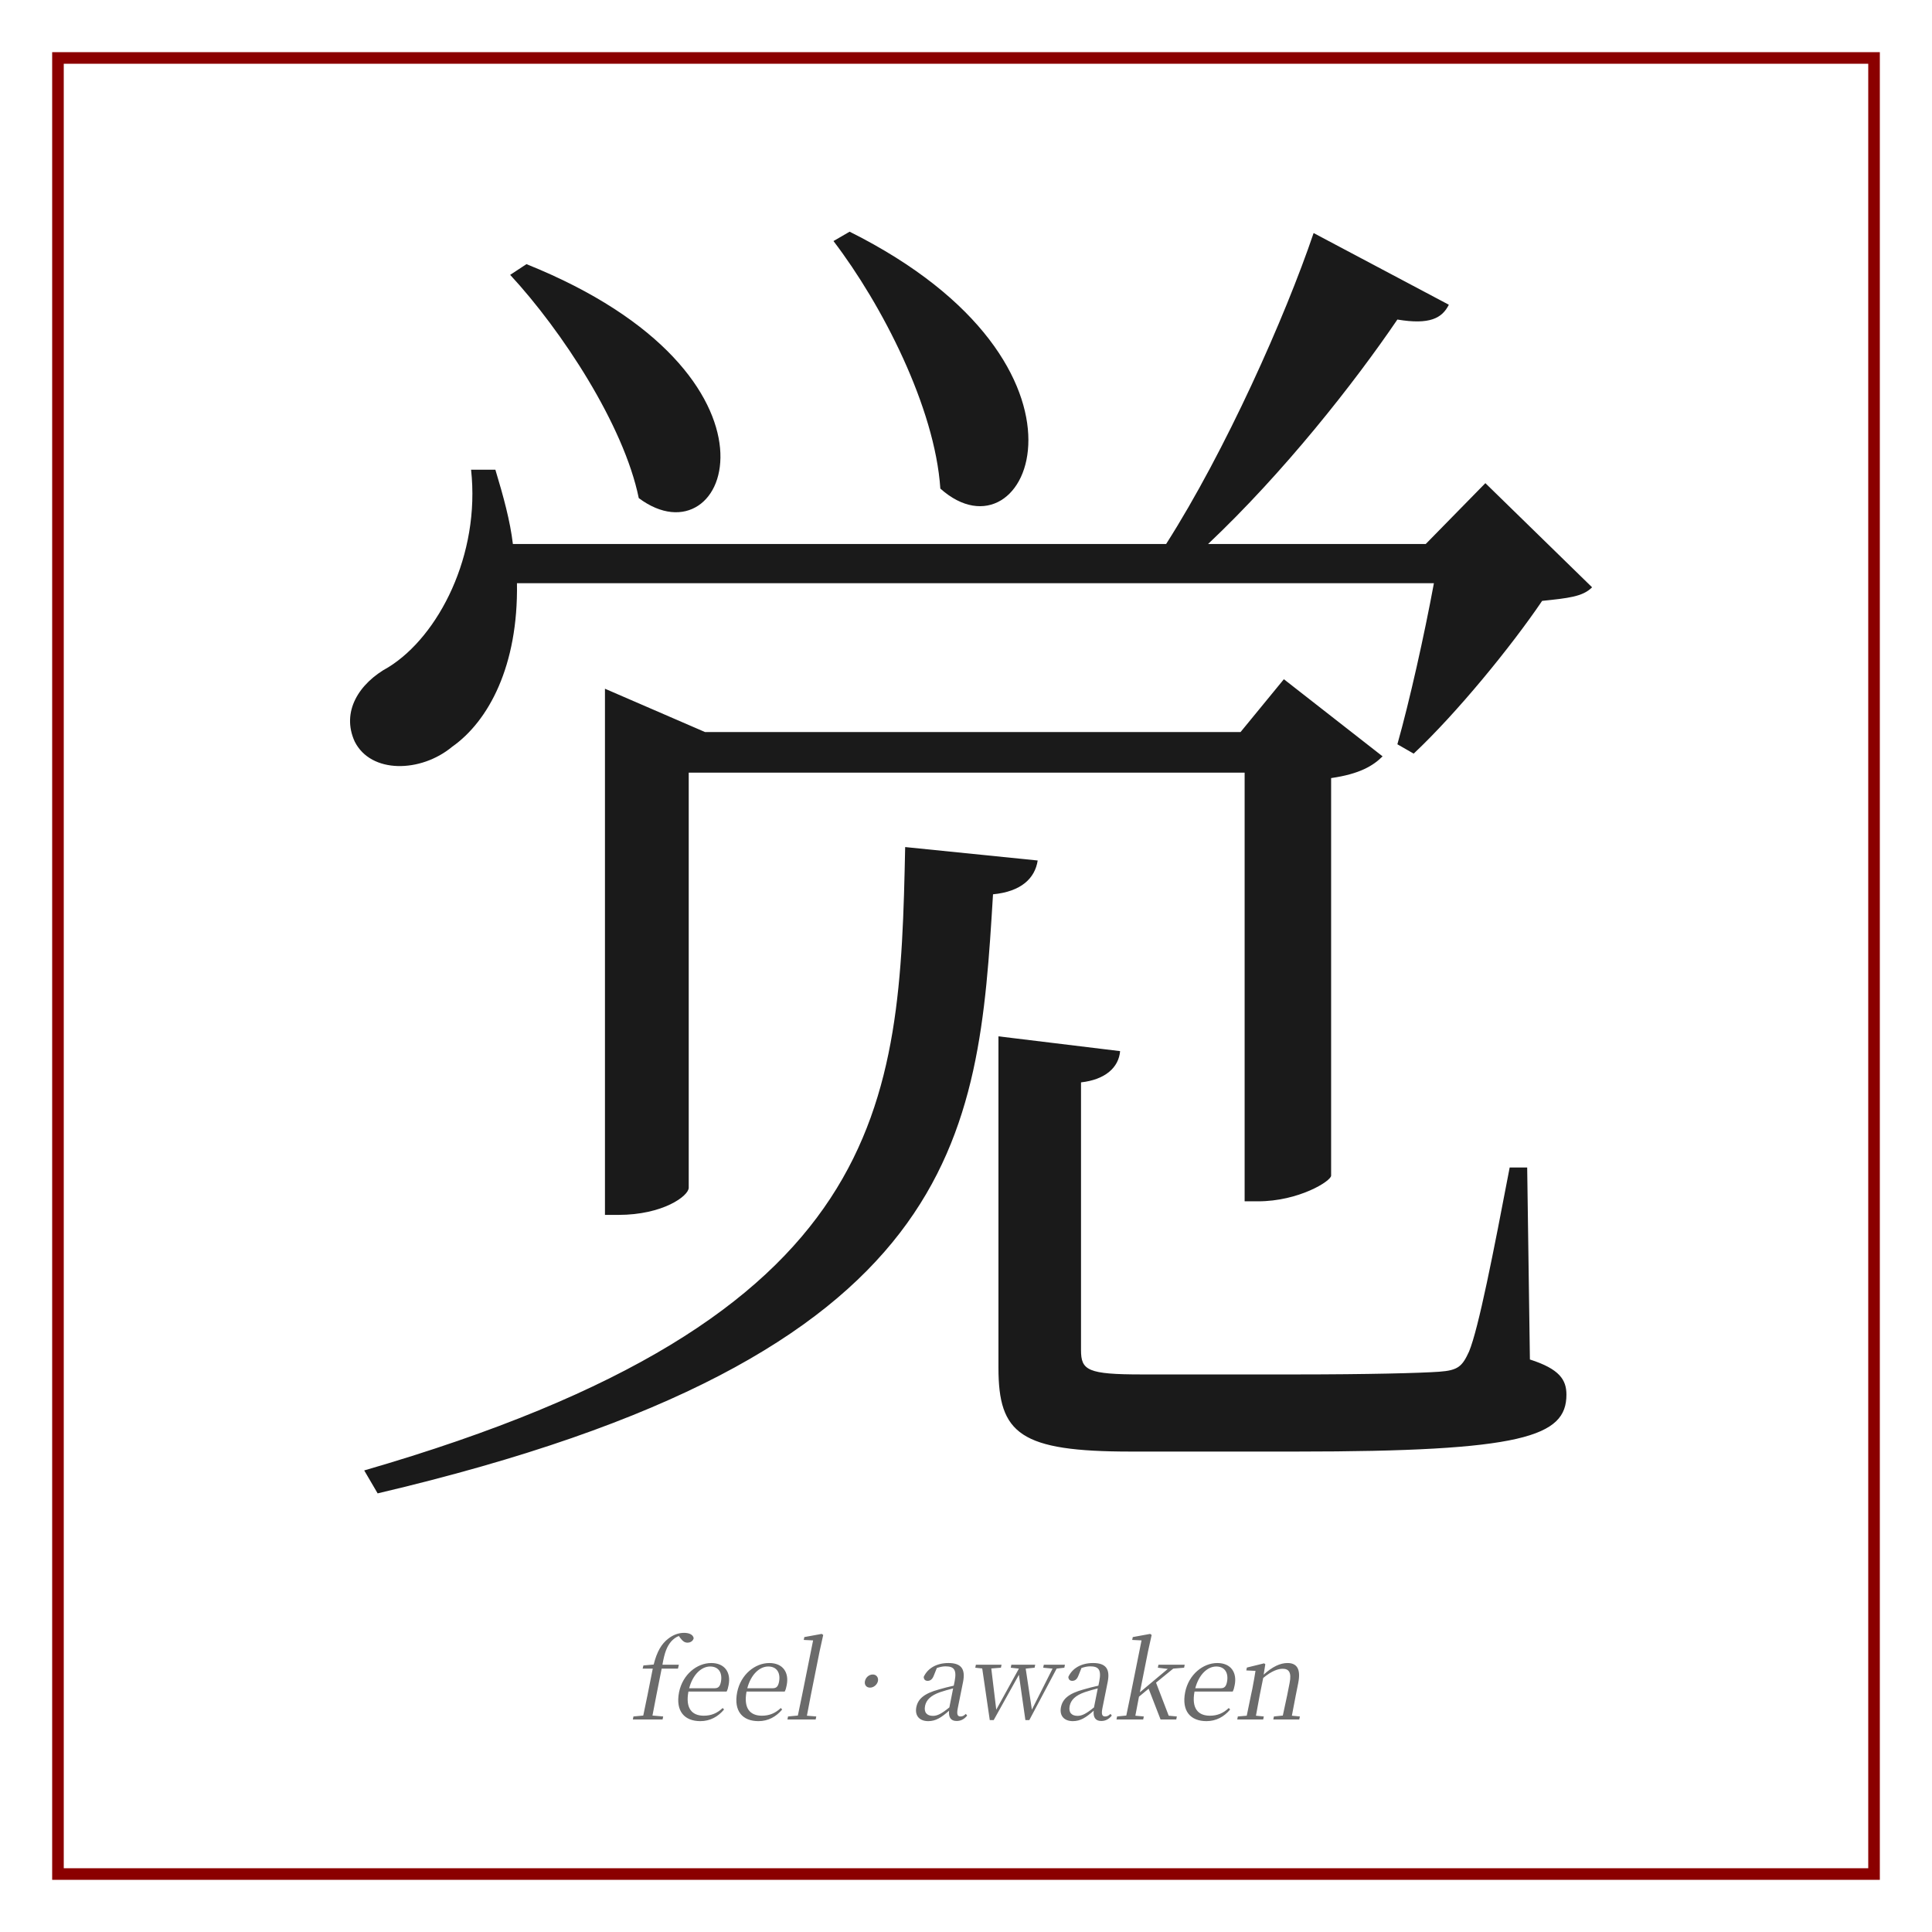
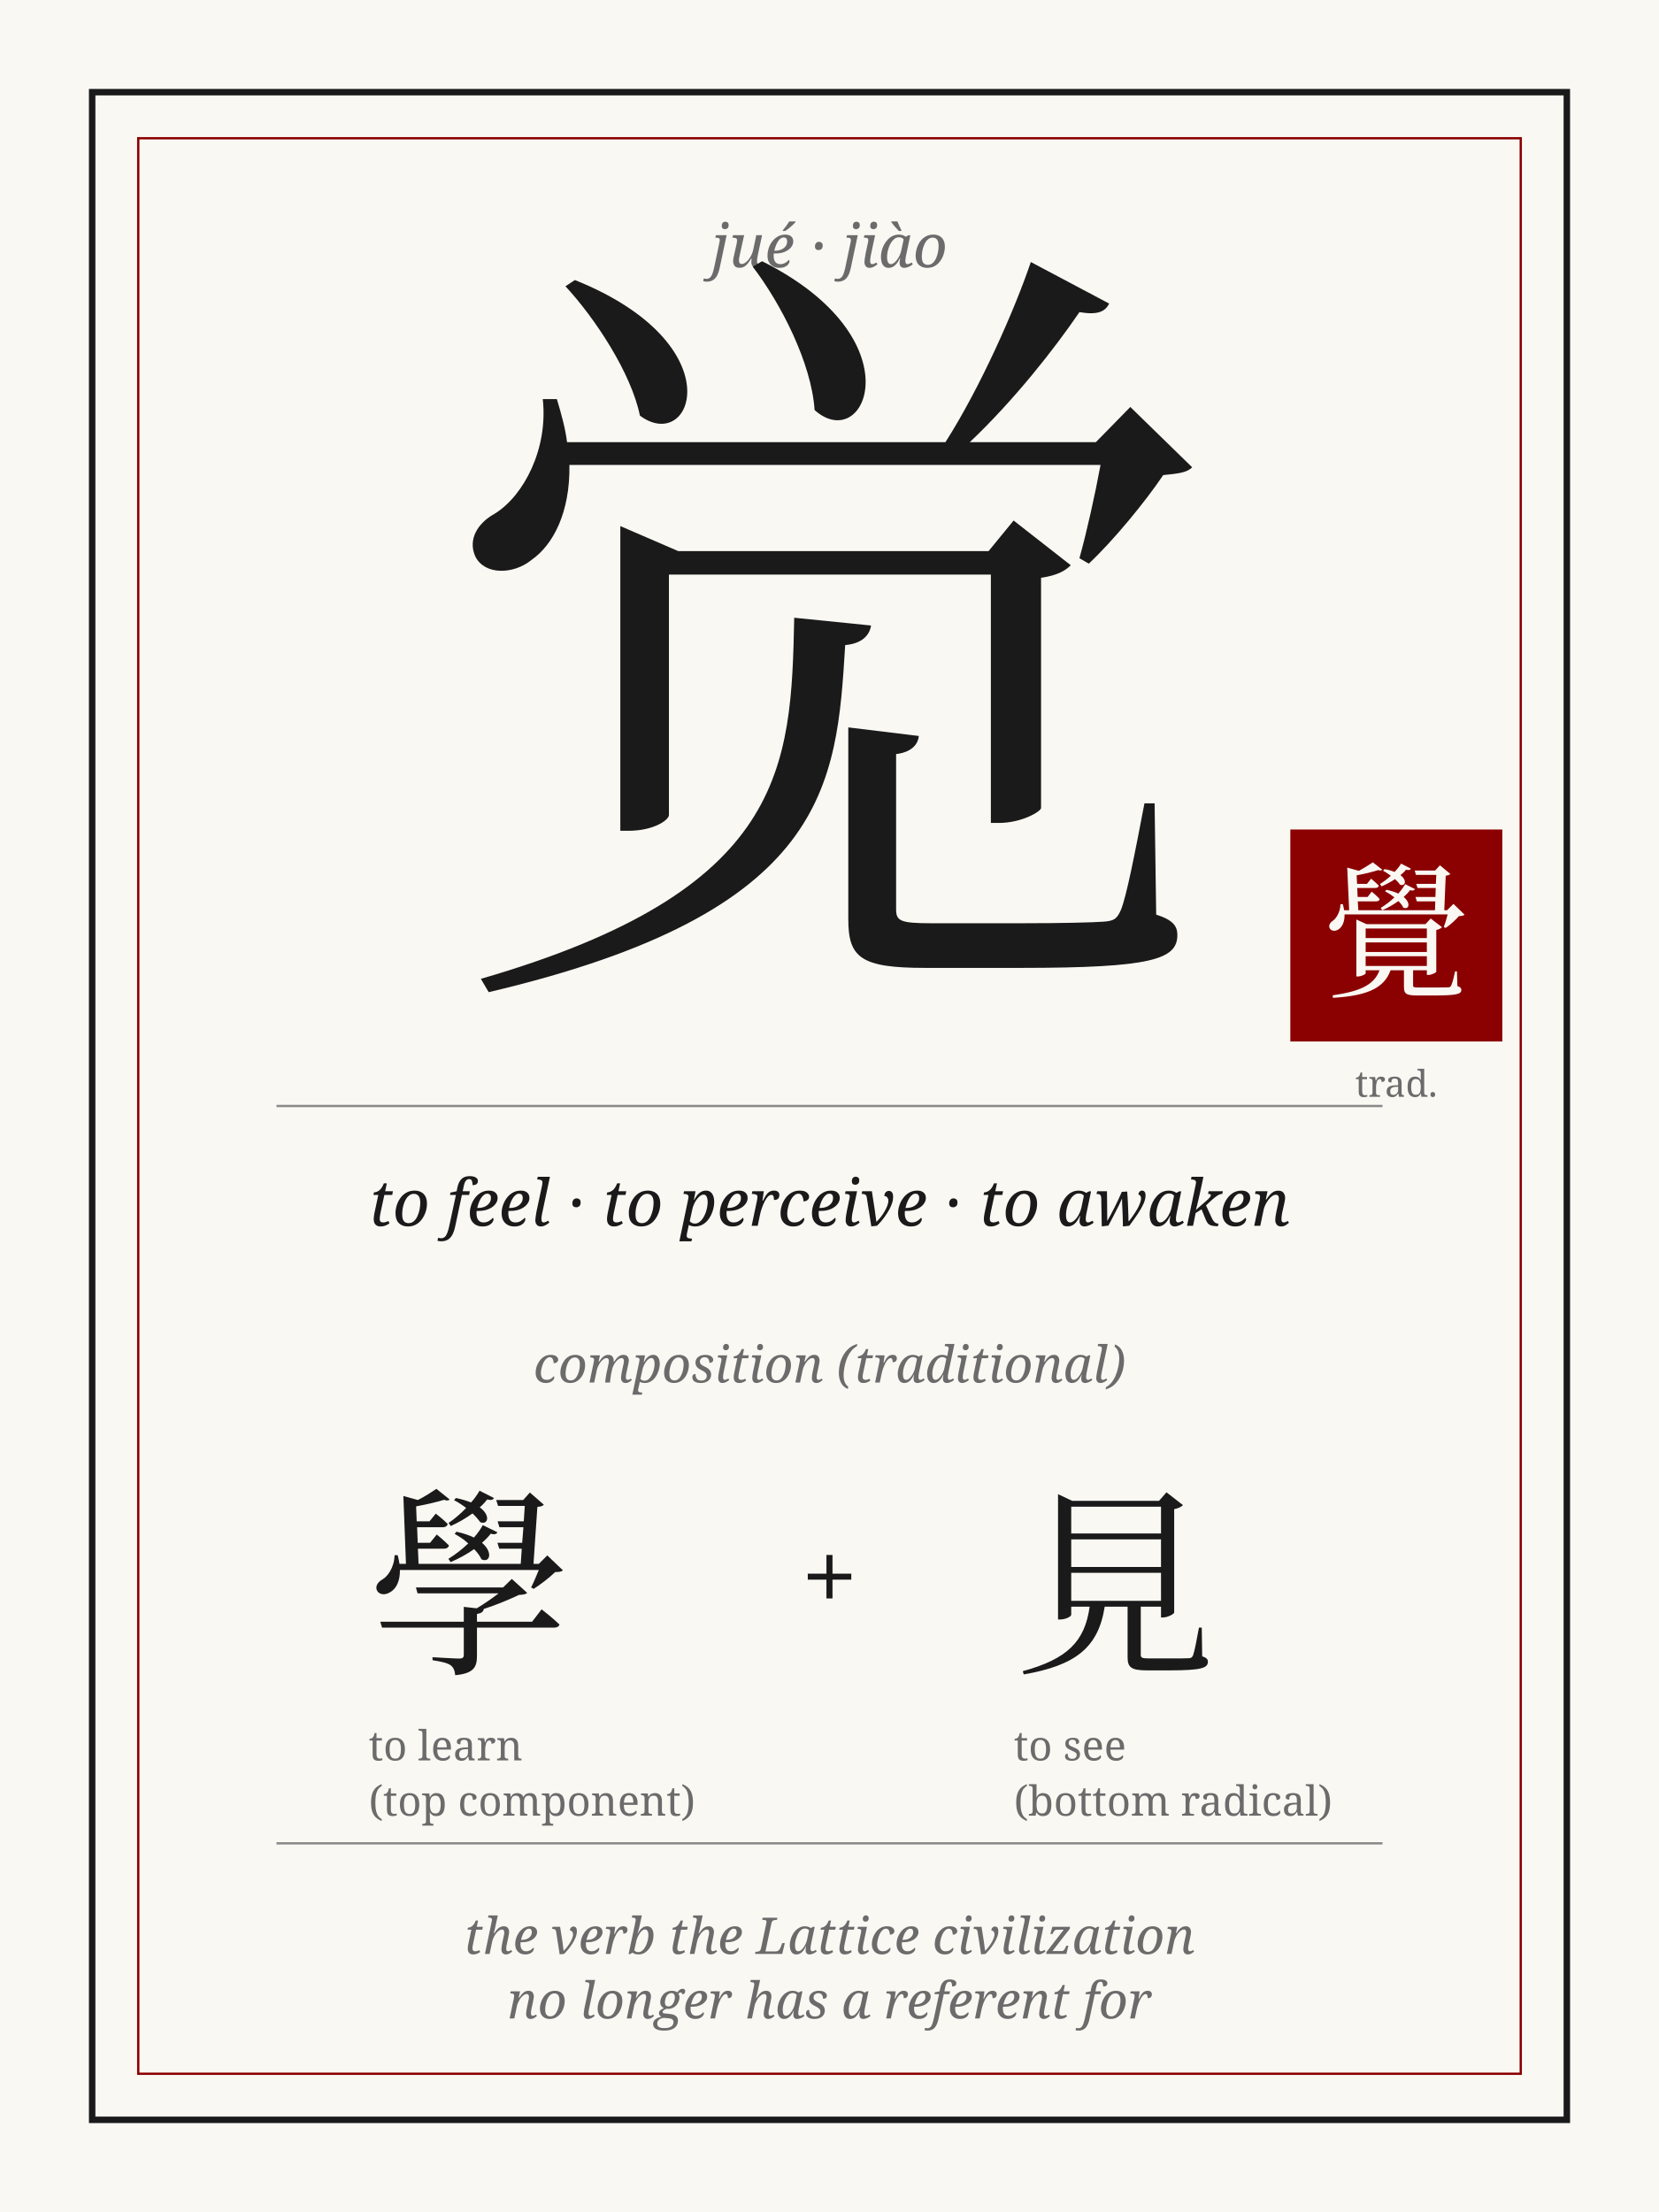
- <svg xmlns="http://www.w3.org/2000/svg" viewBox="0 0 200 200" font-family="'Noto Serif CJK SC', serif">
-   <rect x="6" y="6" width="188" height="188" fill="none" stroke="#8B0000" stroke-width="1.2" />
-   <text x="100" y="142" text-anchor="middle" font-size="140" fill="#1A1A1A">觉</text>
-   <text x="100" y="178" text-anchor="middle" font-size="11" fill="#6B6B6B" font-style="italic">feel · awaken</text>
+ <svg xmlns="http://www.w3.org/2000/svg" viewBox="0 0 360 480" font-family="serif" fill="#1A1A1A">
+   <defs>
+     <pattern id="paperJu" patternUnits="userSpaceOnUse" width="200" height="200">
+       <rect width="200" height="200" fill="#FAF8F3" />
+     </pattern>
+   </defs>
+   <rect width="360" height="480" fill="url(#paperJu)" />
+   <rect x="20" y="20" width="320" height="440" fill="none" stroke="#1A1A1A" stroke-width="1.4" />
+   <rect x="30" y="30" width="300" height="420" fill="none" stroke="#8B0000" stroke-width="0.5" />
+   <text x="180" y="58" text-anchor="middle" font-size="13" font-style="italic" fill="#6B6B6B">jué  ·  jiào</text>
+   <text x="180" y="200" text-anchor="middle" font-size="170" font-family="'Noto Serif CJK SC', serif" fill="#1A1A1A">觉</text>
+   <g transform="translate(280,180)">
+     <rect x="0" y="0" width="46" height="46" fill="#8B0000" />
+     <text x="23" y="34" text-anchor="middle" font-size="32" font-family="'Noto Serif CJK SC', serif" fill="#FAF8F3">覺</text>
+     <text x="23" y="58" text-anchor="middle" font-size="8" fill="#6B6B6B">trad.</text>
+   </g>
+   <line x1="60" y1="240" x2="300" y2="240" stroke="#8A8A8A" stroke-width="0.5" />
+   <text x="180" y="266" text-anchor="middle" font-size="14" font-style="italic">to feel · to perceive · to awaken</text>
+   <text x="180" y="300" text-anchor="middle" font-size="11" font-style="italic" fill="#6B6B6B">composition (traditional)</text>
+   <g transform="translate(80,320)" font-family="'Noto Serif CJK SC', serif">
+     <text x="0" y="40" font-size="44" fill="#1A1A1A">學</text>
+     <text x="0" y="62" font-size="9" font-family="serif" fill="#6B6B6B">to learn</text>
+     <text x="0" y="74" font-size="9" font-family="serif" fill="#6B6B6B">(top component)</text>
+   </g>
+   <text x="180" y="350" text-anchor="middle" font-size="22">+</text>
+   <g transform="translate(220,320)" font-family="'Noto Serif CJK SC', serif">
+     <text x="0" y="40" font-size="44" fill="#1A1A1A">見</text>
+     <text x="0" y="62" font-size="9" font-family="serif" fill="#6B6B6B">to see</text>
+     <text x="0" y="74" font-size="9" font-family="serif" fill="#6B6B6B">(bottom radical)</text>
+   </g>
+   <line x1="60" y1="400" x2="300" y2="400" stroke="#8A8A8A" stroke-width="0.5" />
+   <text x="180" y="424" text-anchor="middle" font-size="11" fill="#6B6B6B" font-style="italic">the verb the Lattice civilization</text>
+   <text x="180" y="438" text-anchor="middle" font-size="11" fill="#6B6B6B" font-style="italic">no longer has a referent for</text>
</svg>
